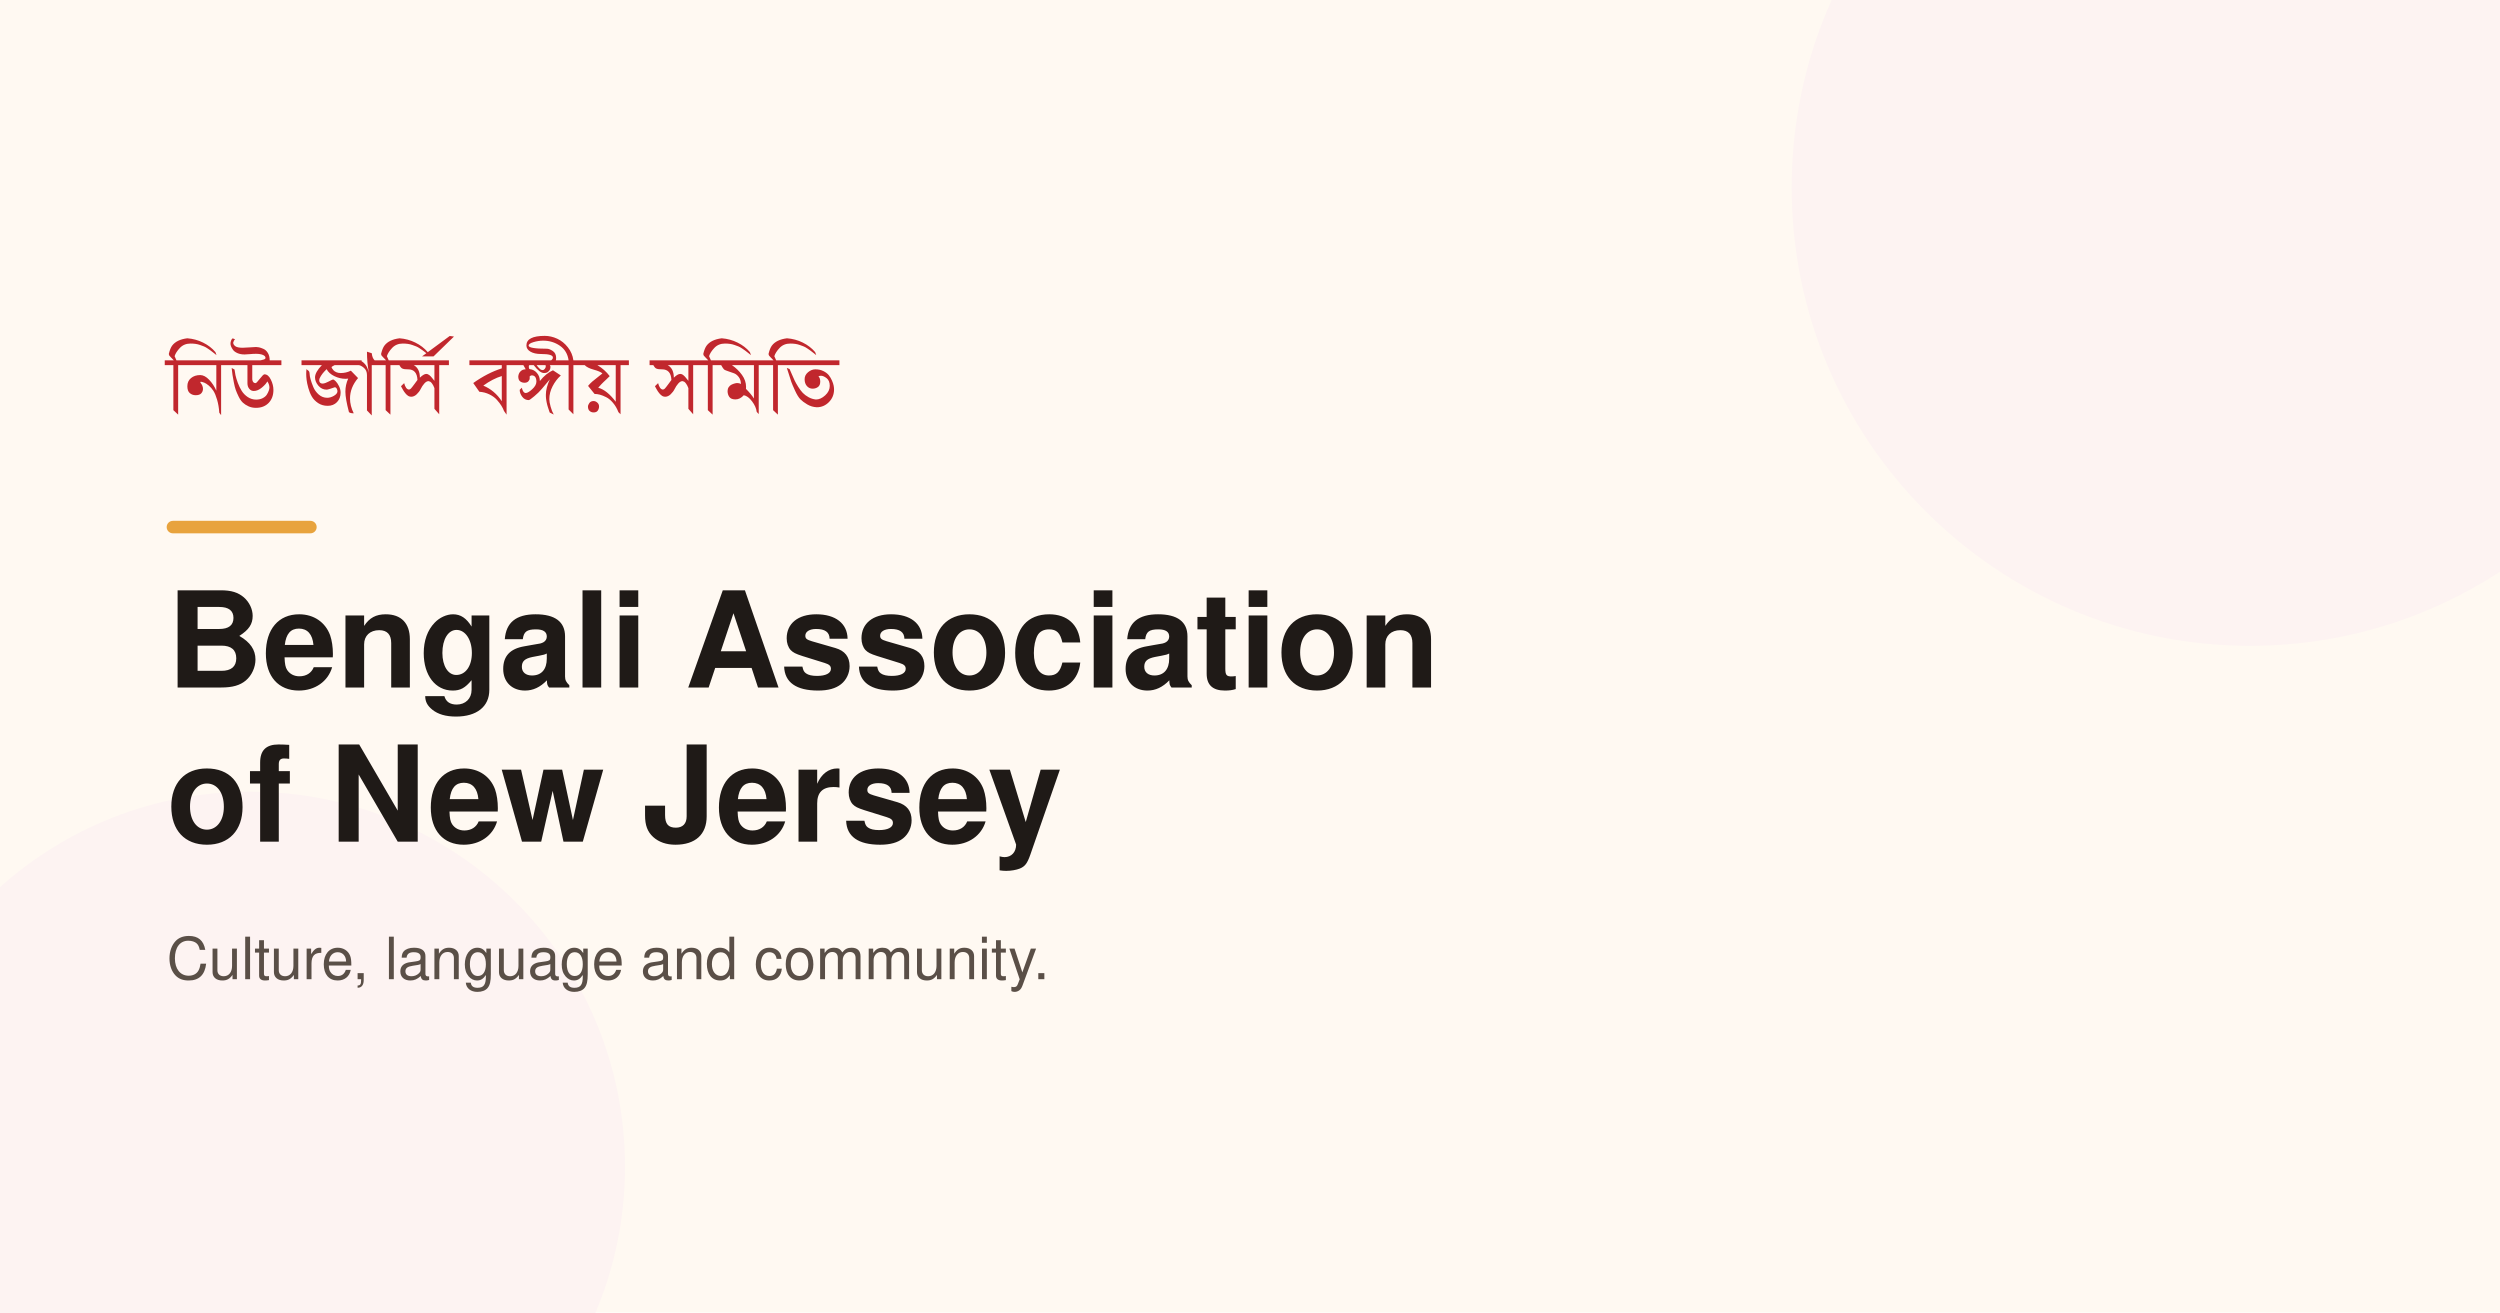
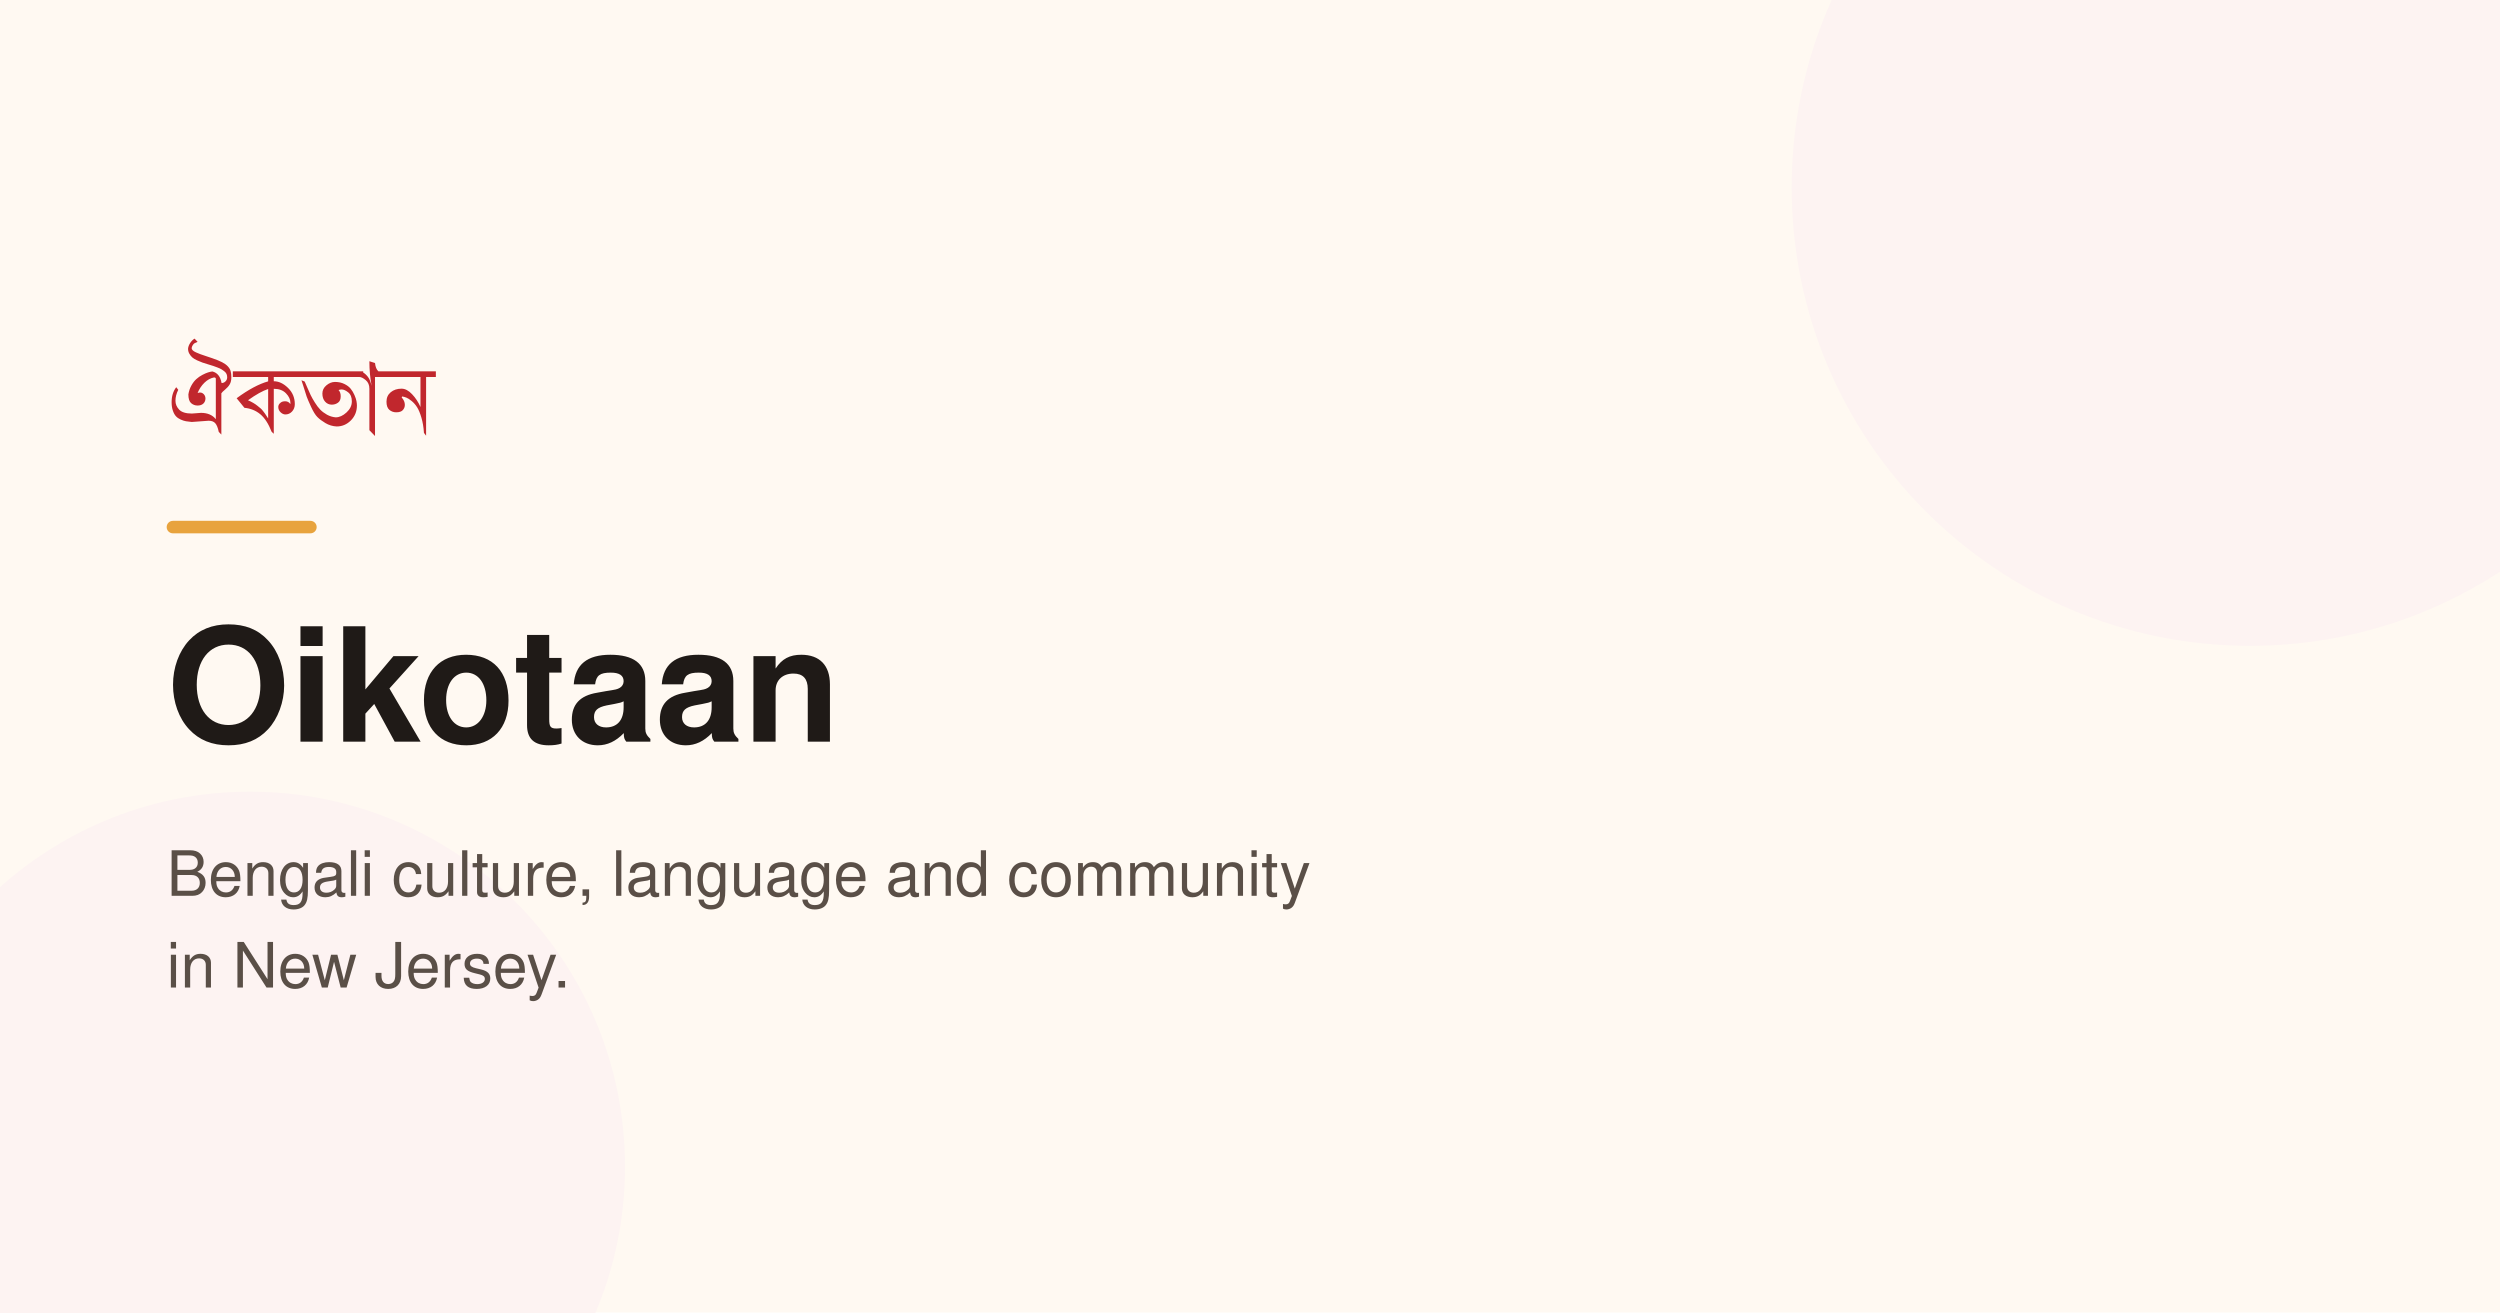
<svg xmlns="http://www.w3.org/2000/svg" viewBox="0 0 1200 630" width="1200" height="630">
  <rect width="1200" height="630" fill="#fff9f2" />
  <circle cx="1080" cy="90" r="220" fill="#fdf3f2" />
  <circle cx="120" cy="560" r="180" fill="#fdf3f2" />
+   <text x="80" y="210" font-family="Georgia, serif" font-size="54" fill="#c1272d">ঐকতান</text>
  <rect x="80" y="250" width="72" height="6" rx="3" fill="#e8a33d" />
-   <text x="80" y="200" font-family="Georgia, serif" font-size="46" fill="#c1272d">নিউ জার্সি বঙ্গীয় সমিতি</text>
-   <text x="80" y="330" font-family="Helvetica, Arial, sans-serif" font-size="64" font-weight="bold" fill="#1f1a17">Bengali Association</text>
-   <text x="80" y="404" font-family="Helvetica, Arial, sans-serif" font-size="64" font-weight="bold" fill="#1f1a17">of New Jersey</text>
-   <text x="80" y="470" font-family="Helvetica, Arial, sans-serif" font-size="28" fill="#5a4f47">Culture, language and community.</text>
+   <text x="80" y="356" font-family="Helvetica, Arial, sans-serif" font-size="76" font-weight="bold" fill="#1f1a17">Oikotaan</text>
+   <text x="80" y="430" font-family="Helvetica, Arial, sans-serif" font-size="30" fill="#5a4f47">Bengali culture, language and community</text>
+   <text x="80" y="474" font-family="Helvetica, Arial, sans-serif" font-size="30" fill="#5a4f47">in New Jersey.</text>
</svg>
